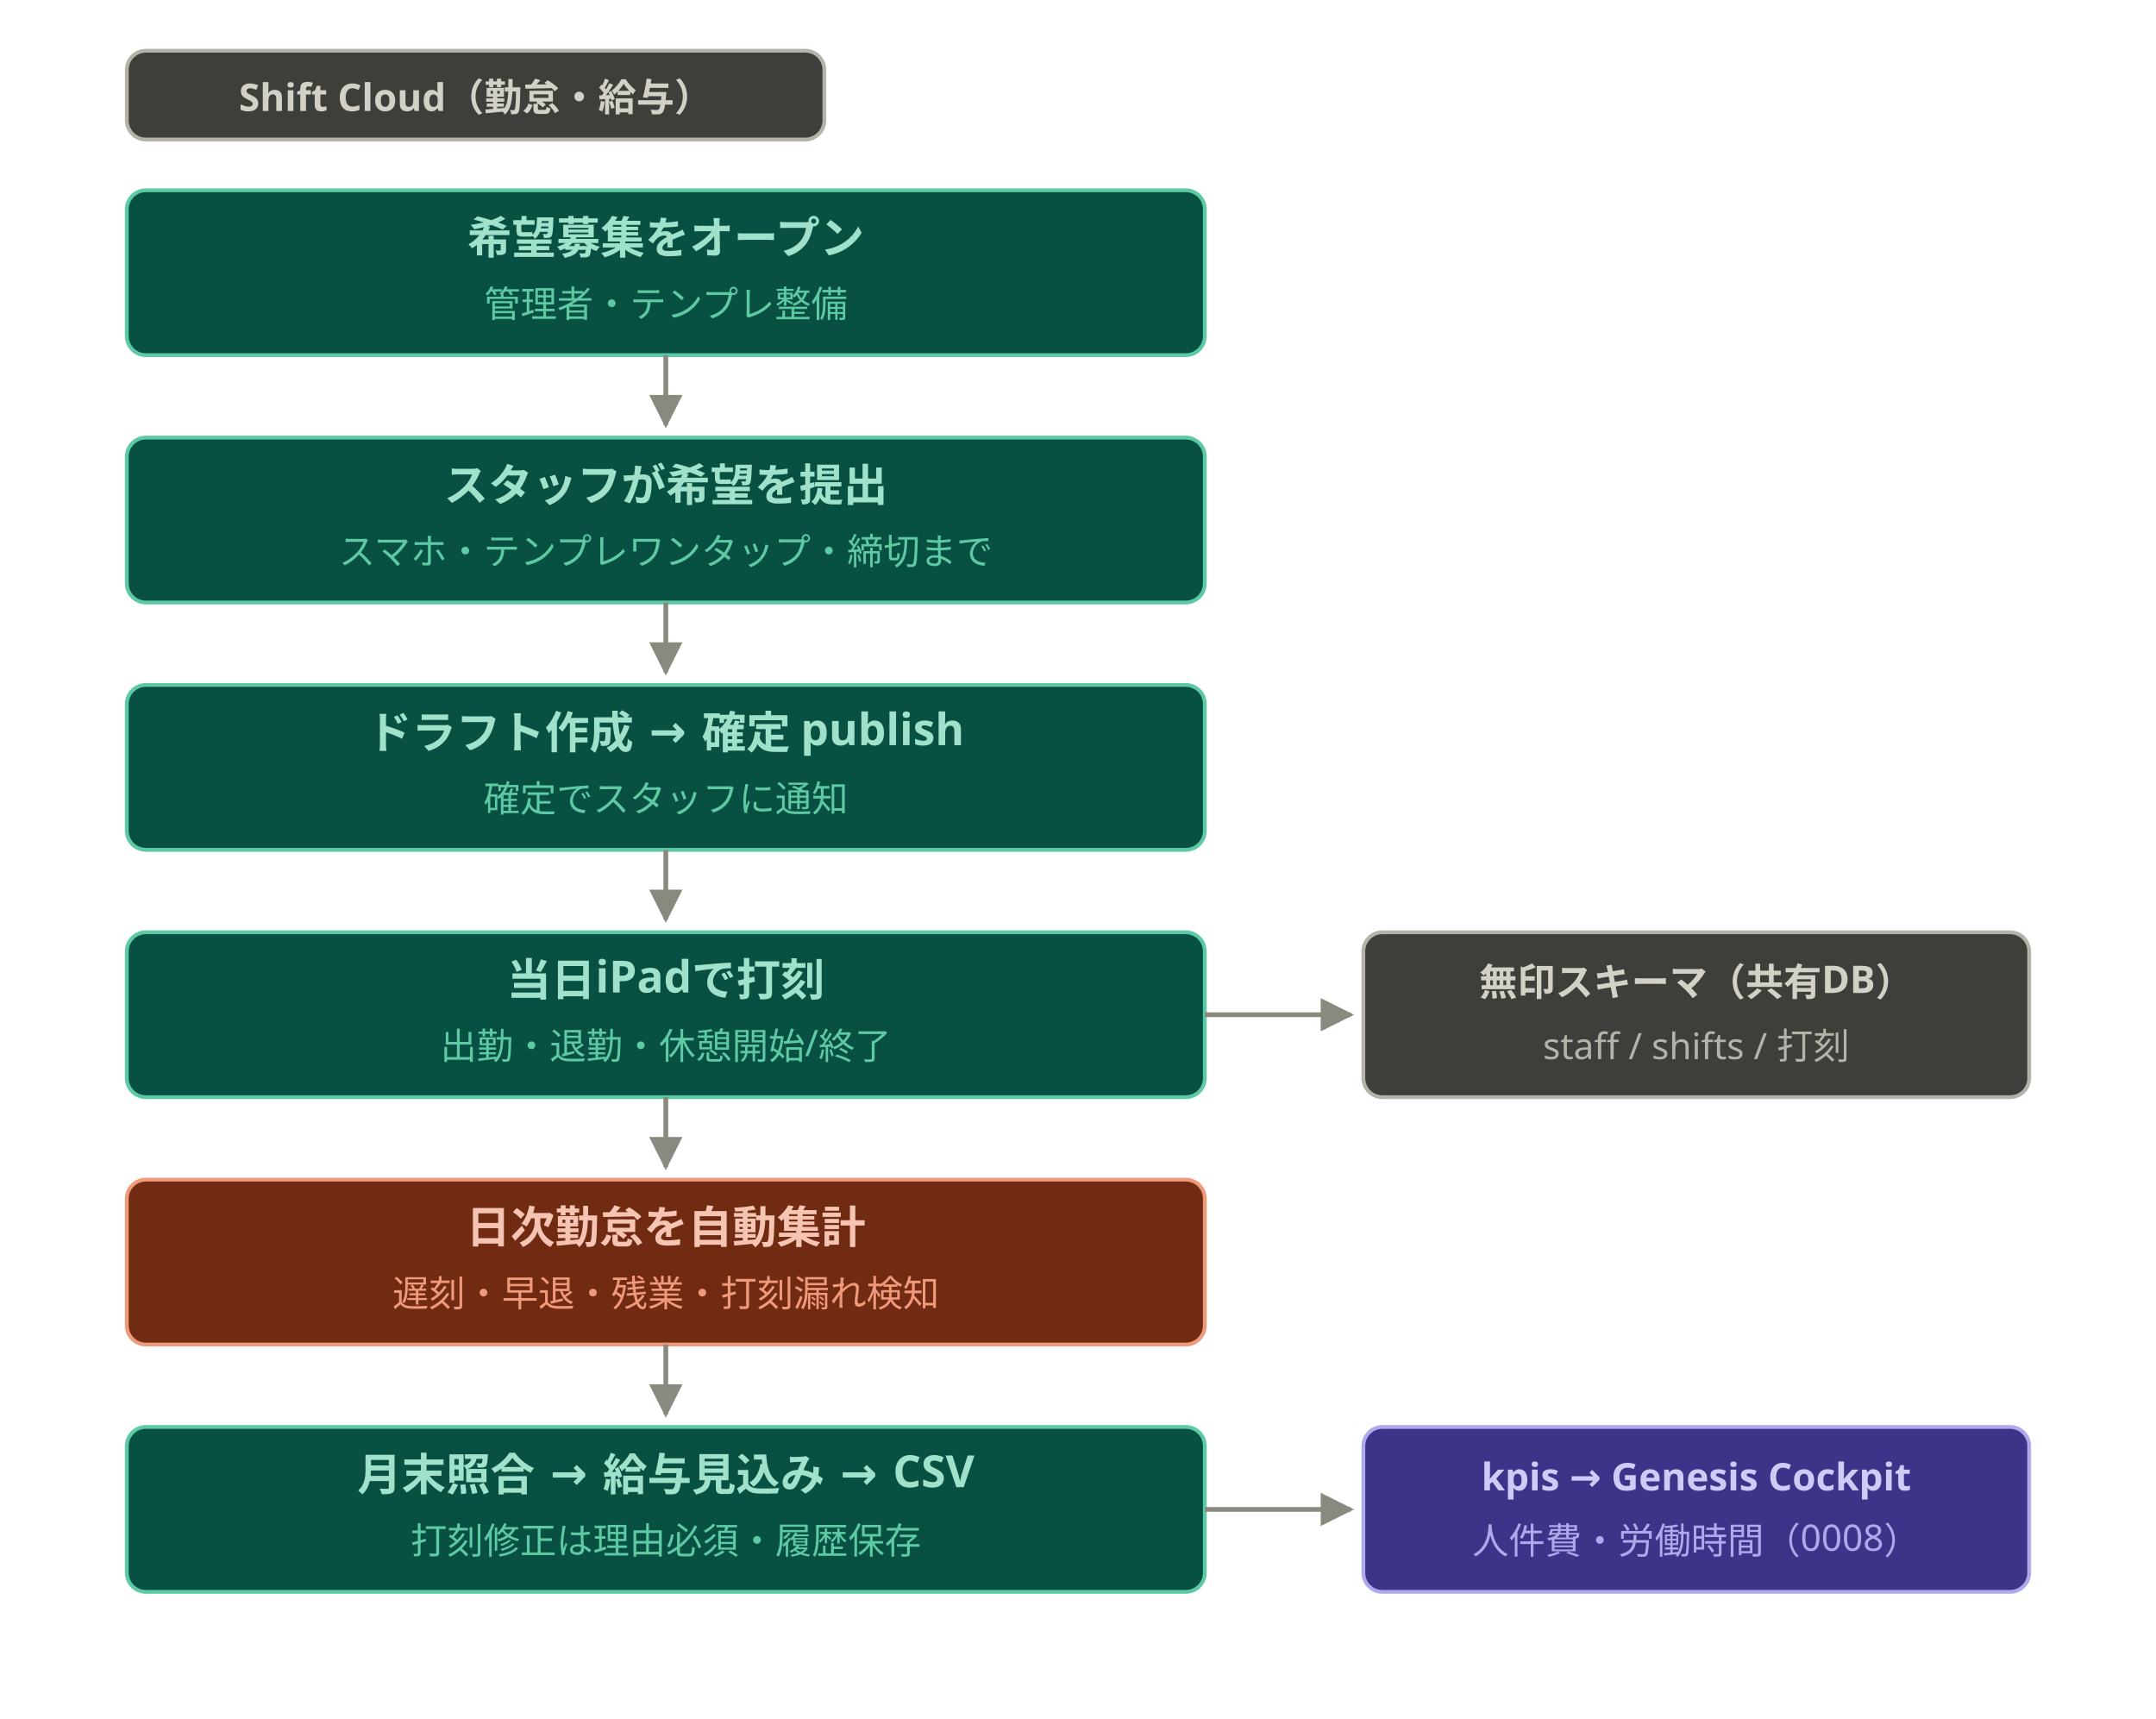
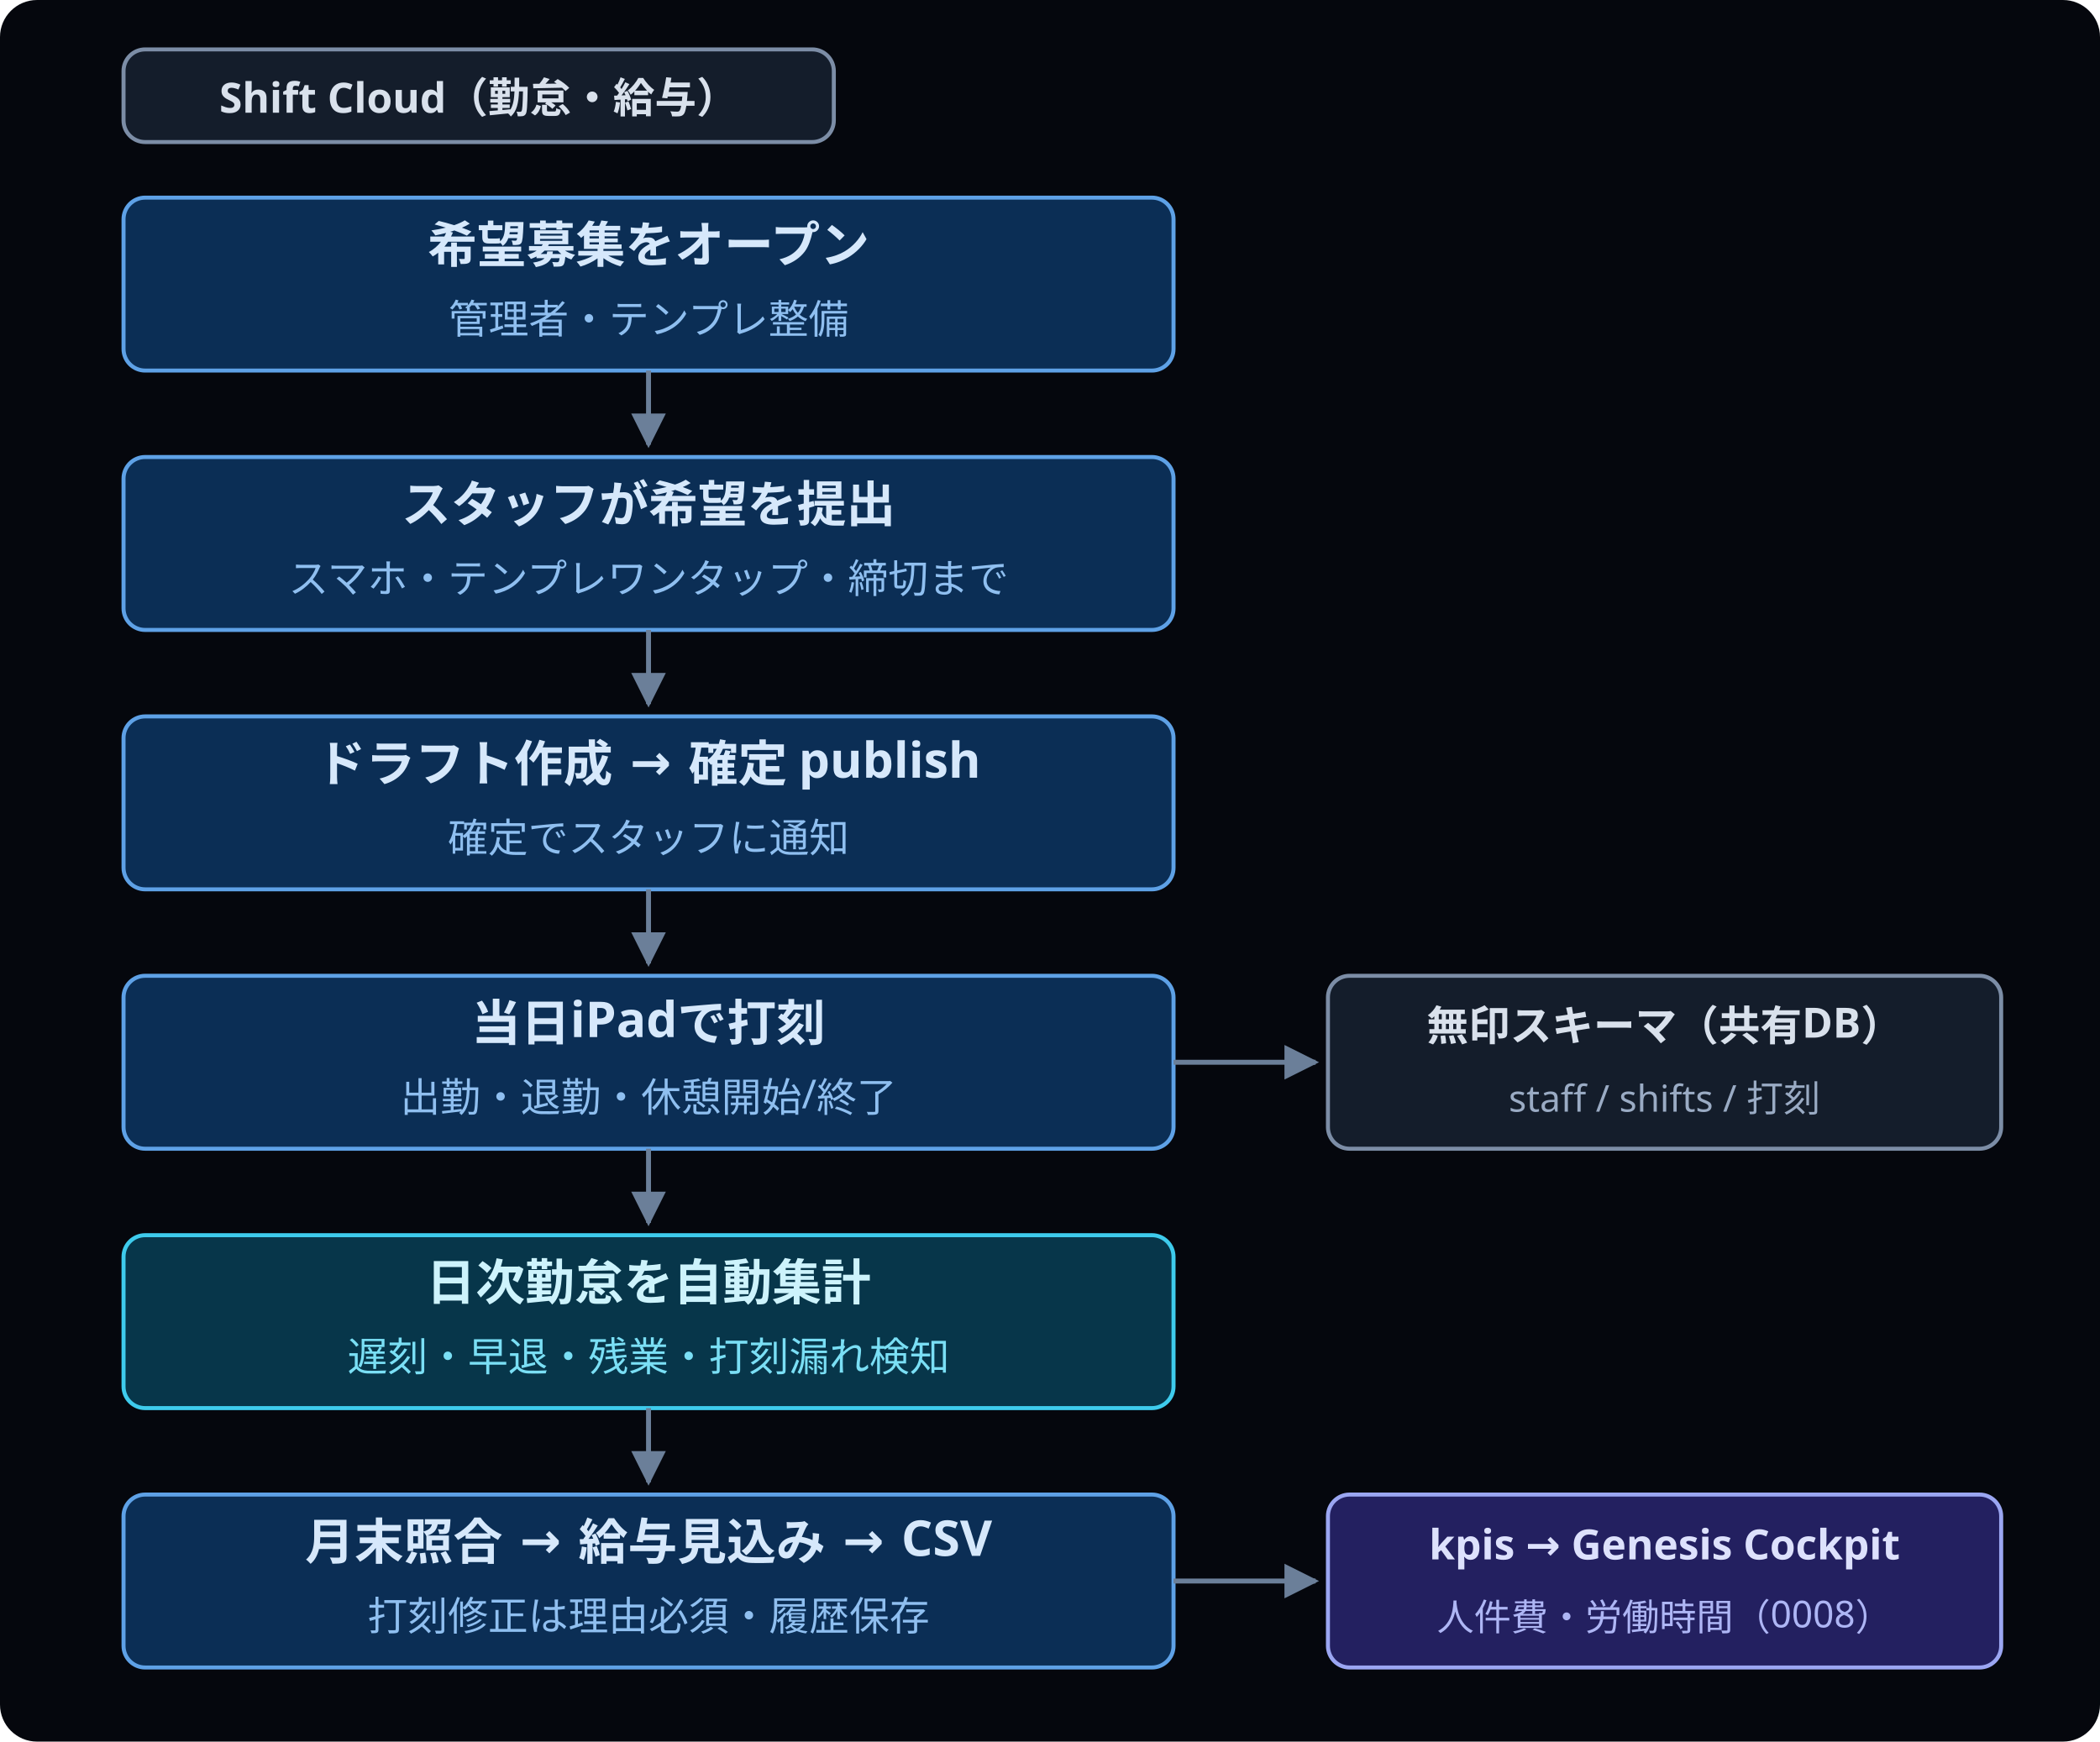
- <svg xmlns="http://www.w3.org/2000/svg" width="100%" viewBox="0 0 680 542" role="img">
+ <svg xmlns="http://www.w3.org/2000/svg" width="100%" viewBox="0 0 680 564" role="img">
  <defs>
    <marker id="ar" viewBox="0 0 10 10" refX="9" refY="5" markerWidth="7" markerHeight="7" orient="auto-start-reverse">
-       <path d="M0 0L10 5L0 10z" fill="#8a897f" />
+       <path d="M0 0L10 5L0 10z" fill="#6b7f99" />
    </marker>
  </defs>
-   <rect x="40" y="16" width="220" height="28" rx="6" fill="#3E3E3B" stroke="#B4B2A9" stroke-width="1.2" />
-   <text x="150" y="35" text-anchor="middle" font-size="12" font-weight="600" fill="#D3D1C7" font-family="ui-sans-serif, system-ui, sans-serif">Shift Cloud（勤怠・給与）</text>
-   <rect x="40" y="60" width="340" height="52" rx="6" fill="#085041" stroke="#5DCAA5" stroke-width="1.2" />
-   <text x="210" y="80" text-anchor="middle" font-size="14" font-weight="600" fill="#9FE1CB" font-family="ui-sans-serif, system-ui, sans-serif">希望募集をオープン</text>
-   <text x="210" y="100" text-anchor="middle" font-size="11.5" fill="#5DCAA5" font-family="ui-sans-serif, system-ui, sans-serif">管理者・テンプレ整備</text>
-   <line x1="210" y1="112" x2="210" y2="134" stroke="#8a897f" stroke-width="1.5" marker-end="url(#ar)" />
-   <rect x="40" y="138" width="340" height="52" rx="6" fill="#085041" stroke="#5DCAA5" stroke-width="1.2" />
-   <text x="210" y="158" text-anchor="middle" font-size="14" font-weight="600" fill="#9FE1CB" font-family="ui-sans-serif, system-ui, sans-serif">スタッフが希望を提出</text>
-   <text x="210" y="178" text-anchor="middle" font-size="11.5" fill="#5DCAA5" font-family="ui-sans-serif, system-ui, sans-serif">スマホ・テンプレワンタップ・締切まで</text>
-   <line x1="210" y1="190" x2="210" y2="212" stroke="#8a897f" stroke-width="1.5" marker-end="url(#ar)" />
-   <rect x="40" y="216" width="340" height="52" rx="6" fill="#085041" stroke="#5DCAA5" stroke-width="1.2" />
-   <text x="210" y="236" text-anchor="middle" font-size="14" font-weight="600" fill="#9FE1CB" font-family="ui-sans-serif, system-ui, sans-serif">ドラフト作成 → 確定 publish</text>
-   <text x="210" y="256" text-anchor="middle" font-size="11.5" fill="#5DCAA5" font-family="ui-sans-serif, system-ui, sans-serif">確定でスタッフに通知</text>
-   <line x1="210" y1="268" x2="210" y2="290" stroke="#8a897f" stroke-width="1.5" marker-end="url(#ar)" />
-   <rect x="40" y="294" width="340" height="52" rx="6" fill="#085041" stroke="#5DCAA5" stroke-width="1.2" />
-   <text x="210" y="314" text-anchor="middle" font-size="14" font-weight="600" fill="#9FE1CB" font-family="ui-sans-serif, system-ui, sans-serif">当日iPadで打刻</text>
-   <text x="210" y="334" text-anchor="middle" font-size="11.5" fill="#5DCAA5" font-family="ui-sans-serif, system-ui, sans-serif">出勤・退勤・休憩開始/終了</text>
-   <line x1="210" y1="346" x2="210" y2="368" stroke="#8a897f" stroke-width="1.5" marker-end="url(#ar)" />
-   <rect x="40" y="372" width="340" height="52" rx="6" fill="#712B13" stroke="#F0997B" stroke-width="1.2" />
-   <text x="210" y="392" text-anchor="middle" font-size="14" font-weight="600" fill="#F5C4B3" font-family="ui-sans-serif, system-ui, sans-serif">日次勤怠を自動集計</text>
-   <text x="210" y="412" text-anchor="middle" font-size="11.5" fill="#F0997B" font-family="ui-sans-serif, system-ui, sans-serif">遅刻・早退・残業・打刻漏れ検知</text>
-   <line x1="210" y1="424" x2="210" y2="446" stroke="#8a897f" stroke-width="1.5" marker-end="url(#ar)" />
-   <rect x="40" y="450" width="340" height="52" rx="6" fill="#085041" stroke="#5DCAA5" stroke-width="1.2" />
-   <text x="210" y="470" text-anchor="middle" font-size="14" font-weight="600" fill="#9FE1CB" font-family="ui-sans-serif, system-ui, sans-serif">月末照合 → 給与見込み → CSV</text>
-   <text x="210" y="490" text-anchor="middle" font-size="11.5" fill="#5DCAA5" font-family="ui-sans-serif, system-ui, sans-serif">打刻修正は理由必須・履歴保存</text>
-   <rect x="430" y="294" width="210" height="52" rx="6" fill="#3E3E3B" stroke="#B4B2A9" stroke-width="1.2" />
-   <text x="535" y="314" text-anchor="middle" font-size="12" font-weight="600" fill="#D3D1C7" font-family="ui-sans-serif, system-ui, sans-serif">無印スキーマ（共有DB）</text>
-   <text x="535" y="334" text-anchor="middle" font-size="11.5" fill="#B4B2A9" font-family="ui-sans-serif, system-ui, sans-serif">staff / shifts / 打刻</text>
-   <line x1="380" y1="320" x2="426" y2="320" stroke="#8a897f" stroke-width="1.5" marker-end="url(#ar)" />
-   <rect x="430" y="450" width="210" height="52" rx="6" fill="#3C3489" stroke="#AFA9EC" stroke-width="1.2" />
-   <text x="535" y="470" text-anchor="middle" font-size="12" font-weight="600" fill="#CECBF6" font-family="ui-sans-serif, system-ui, sans-serif">kpis → Genesis Cockpit</text>
-   <text x="535" y="490" text-anchor="middle" font-size="11.5" fill="#AFA9EC" font-family="ui-sans-serif, system-ui, sans-serif">人件費・労働時間（0008）</text>
-   <line x1="380" y1="476" x2="426" y2="476" stroke="#8a897f" stroke-width="1.5" marker-end="url(#ar)" />
+   <rect x="0" y="0" width="680" height="564" rx="12" fill="#05070d" />
+   <rect x="40" y="16" width="230" height="30" rx="7" fill="#141D2B" stroke="#7C8DA6" stroke-width="1.3" />
+   <text x="155" y="36.5" text-anchor="middle" font-size="13.5" font-weight="600" fill="#D9E1EC" font-family="ui-sans-serif, system-ui, sans-serif">Shift Cloud（勤怠・給与）</text>
+   <rect x="40" y="64" width="340" height="56" rx="7" fill="#0B2E55" stroke="#5EA1E6" stroke-width="1.3" />
+   <text x="210" y="85" text-anchor="middle" font-size="16" font-weight="600" fill="#D6E8FB" font-family="ui-sans-serif, system-ui, sans-serif">希望募集をオープン</text>
+   <text x="210" y="108" text-anchor="middle" font-size="13" fill="#8FBFF0" font-family="ui-sans-serif, system-ui, sans-serif">管理者・テンプレ整備</text>
+   <line x1="210" y1="120" x2="210" y2="144" stroke="#6b7f99" stroke-width="1.6" marker-end="url(#ar)" />
+   <rect x="40" y="148" width="340" height="56" rx="7" fill="#0B2E55" stroke="#5EA1E6" stroke-width="1.3" />
+   <text x="210" y="169" text-anchor="middle" font-size="16" font-weight="600" fill="#D6E8FB" font-family="ui-sans-serif, system-ui, sans-serif">スタッフが希望を提出</text>
+   <text x="210" y="192" text-anchor="middle" font-size="13" fill="#8FBFF0" font-family="ui-sans-serif, system-ui, sans-serif">スマホ・テンプレワンタップ・締切まで</text>
+   <line x1="210" y1="204" x2="210" y2="228" stroke="#6b7f99" stroke-width="1.6" marker-end="url(#ar)" />
+   <rect x="40" y="232" width="340" height="56" rx="7" fill="#0B2E55" stroke="#5EA1E6" stroke-width="1.3" />
+   <text x="210" y="253" text-anchor="middle" font-size="16" font-weight="600" fill="#D6E8FB" font-family="ui-sans-serif, system-ui, sans-serif">ドラフト作成 → 確定 publish</text>
+   <text x="210" y="276" text-anchor="middle" font-size="13" fill="#8FBFF0" font-family="ui-sans-serif, system-ui, sans-serif">確定でスタッフに通知</text>
+   <line x1="210" y1="288" x2="210" y2="312" stroke="#6b7f99" stroke-width="1.6" marker-end="url(#ar)" />
+   <rect x="40" y="316" width="340" height="56" rx="7" fill="#0B2E55" stroke="#5EA1E6" stroke-width="1.3" />
+   <text x="210" y="337" text-anchor="middle" font-size="16" font-weight="600" fill="#D6E8FB" font-family="ui-sans-serif, system-ui, sans-serif">当日iPadで打刻</text>
+   <text x="210" y="360" text-anchor="middle" font-size="13" fill="#8FBFF0" font-family="ui-sans-serif, system-ui, sans-serif">出勤・退勤・休憩開始/終了</text>
+   <line x1="210" y1="372" x2="210" y2="396" stroke="#6b7f99" stroke-width="1.6" marker-end="url(#ar)" />
+   <rect x="40" y="400" width="340" height="56" rx="7" fill="#07364A" stroke="#3ECBEC" stroke-width="1.3" />
+   <text x="210" y="421" text-anchor="middle" font-size="16" font-weight="600" fill="#CDF3FC" font-family="ui-sans-serif, system-ui, sans-serif">日次勤怠を自動集計</text>
+   <text x="210" y="444" text-anchor="middle" font-size="13" fill="#7ADFF5" font-family="ui-sans-serif, system-ui, sans-serif">遅刻・早退・残業・打刻漏れ検知</text>
+   <line x1="210" y1="456" x2="210" y2="480" stroke="#6b7f99" stroke-width="1.6" marker-end="url(#ar)" />
+   <rect x="40" y="484" width="340" height="56" rx="7" fill="#0B2E55" stroke="#5EA1E6" stroke-width="1.3" />
+   <text x="210" y="505" text-anchor="middle" font-size="16" font-weight="600" fill="#D6E8FB" font-family="ui-sans-serif, system-ui, sans-serif">月末照合 → 給与見込み → CSV</text>
+   <text x="210" y="528" text-anchor="middle" font-size="13" fill="#8FBFF0" font-family="ui-sans-serif, system-ui, sans-serif">打刻修正は理由必須・履歴保存</text>
+   <rect x="430" y="316" width="218" height="56" rx="7" fill="#141D2B" stroke="#7C8DA6" stroke-width="1.3" />
+   <text x="539" y="337" text-anchor="middle" font-size="13.5" font-weight="600" fill="#D9E1EC" font-family="ui-sans-serif, system-ui, sans-serif">無印スキーマ（共有DB）</text>
+   <text x="539" y="360" text-anchor="middle" font-size="12" fill="#9AABC4" font-family="ui-sans-serif, system-ui, sans-serif">staff / shifts / 打刻</text>
+   <line x1="380" y1="344" x2="426" y2="344" stroke="#6b7f99" stroke-width="1.6" marker-end="url(#ar)" />
+   <rect x="430" y="484" width="218" height="56" rx="7" fill="#232060" stroke="#9BA6F2" stroke-width="1.3" />
+   <text x="539" y="505" text-anchor="middle" font-size="13.5" font-weight="600" fill="#DDE1FC" font-family="ui-sans-serif, system-ui, sans-serif">kpis → Genesis Cockpit</text>
+   <text x="539" y="528" text-anchor="middle" font-size="12" fill="#AEB6F5" font-family="ui-sans-serif, system-ui, sans-serif">人件費・労働時間（0008）</text>
+   <line x1="380" y1="512" x2="426" y2="512" stroke="#6b7f99" stroke-width="1.6" marker-end="url(#ar)" />
</svg>
